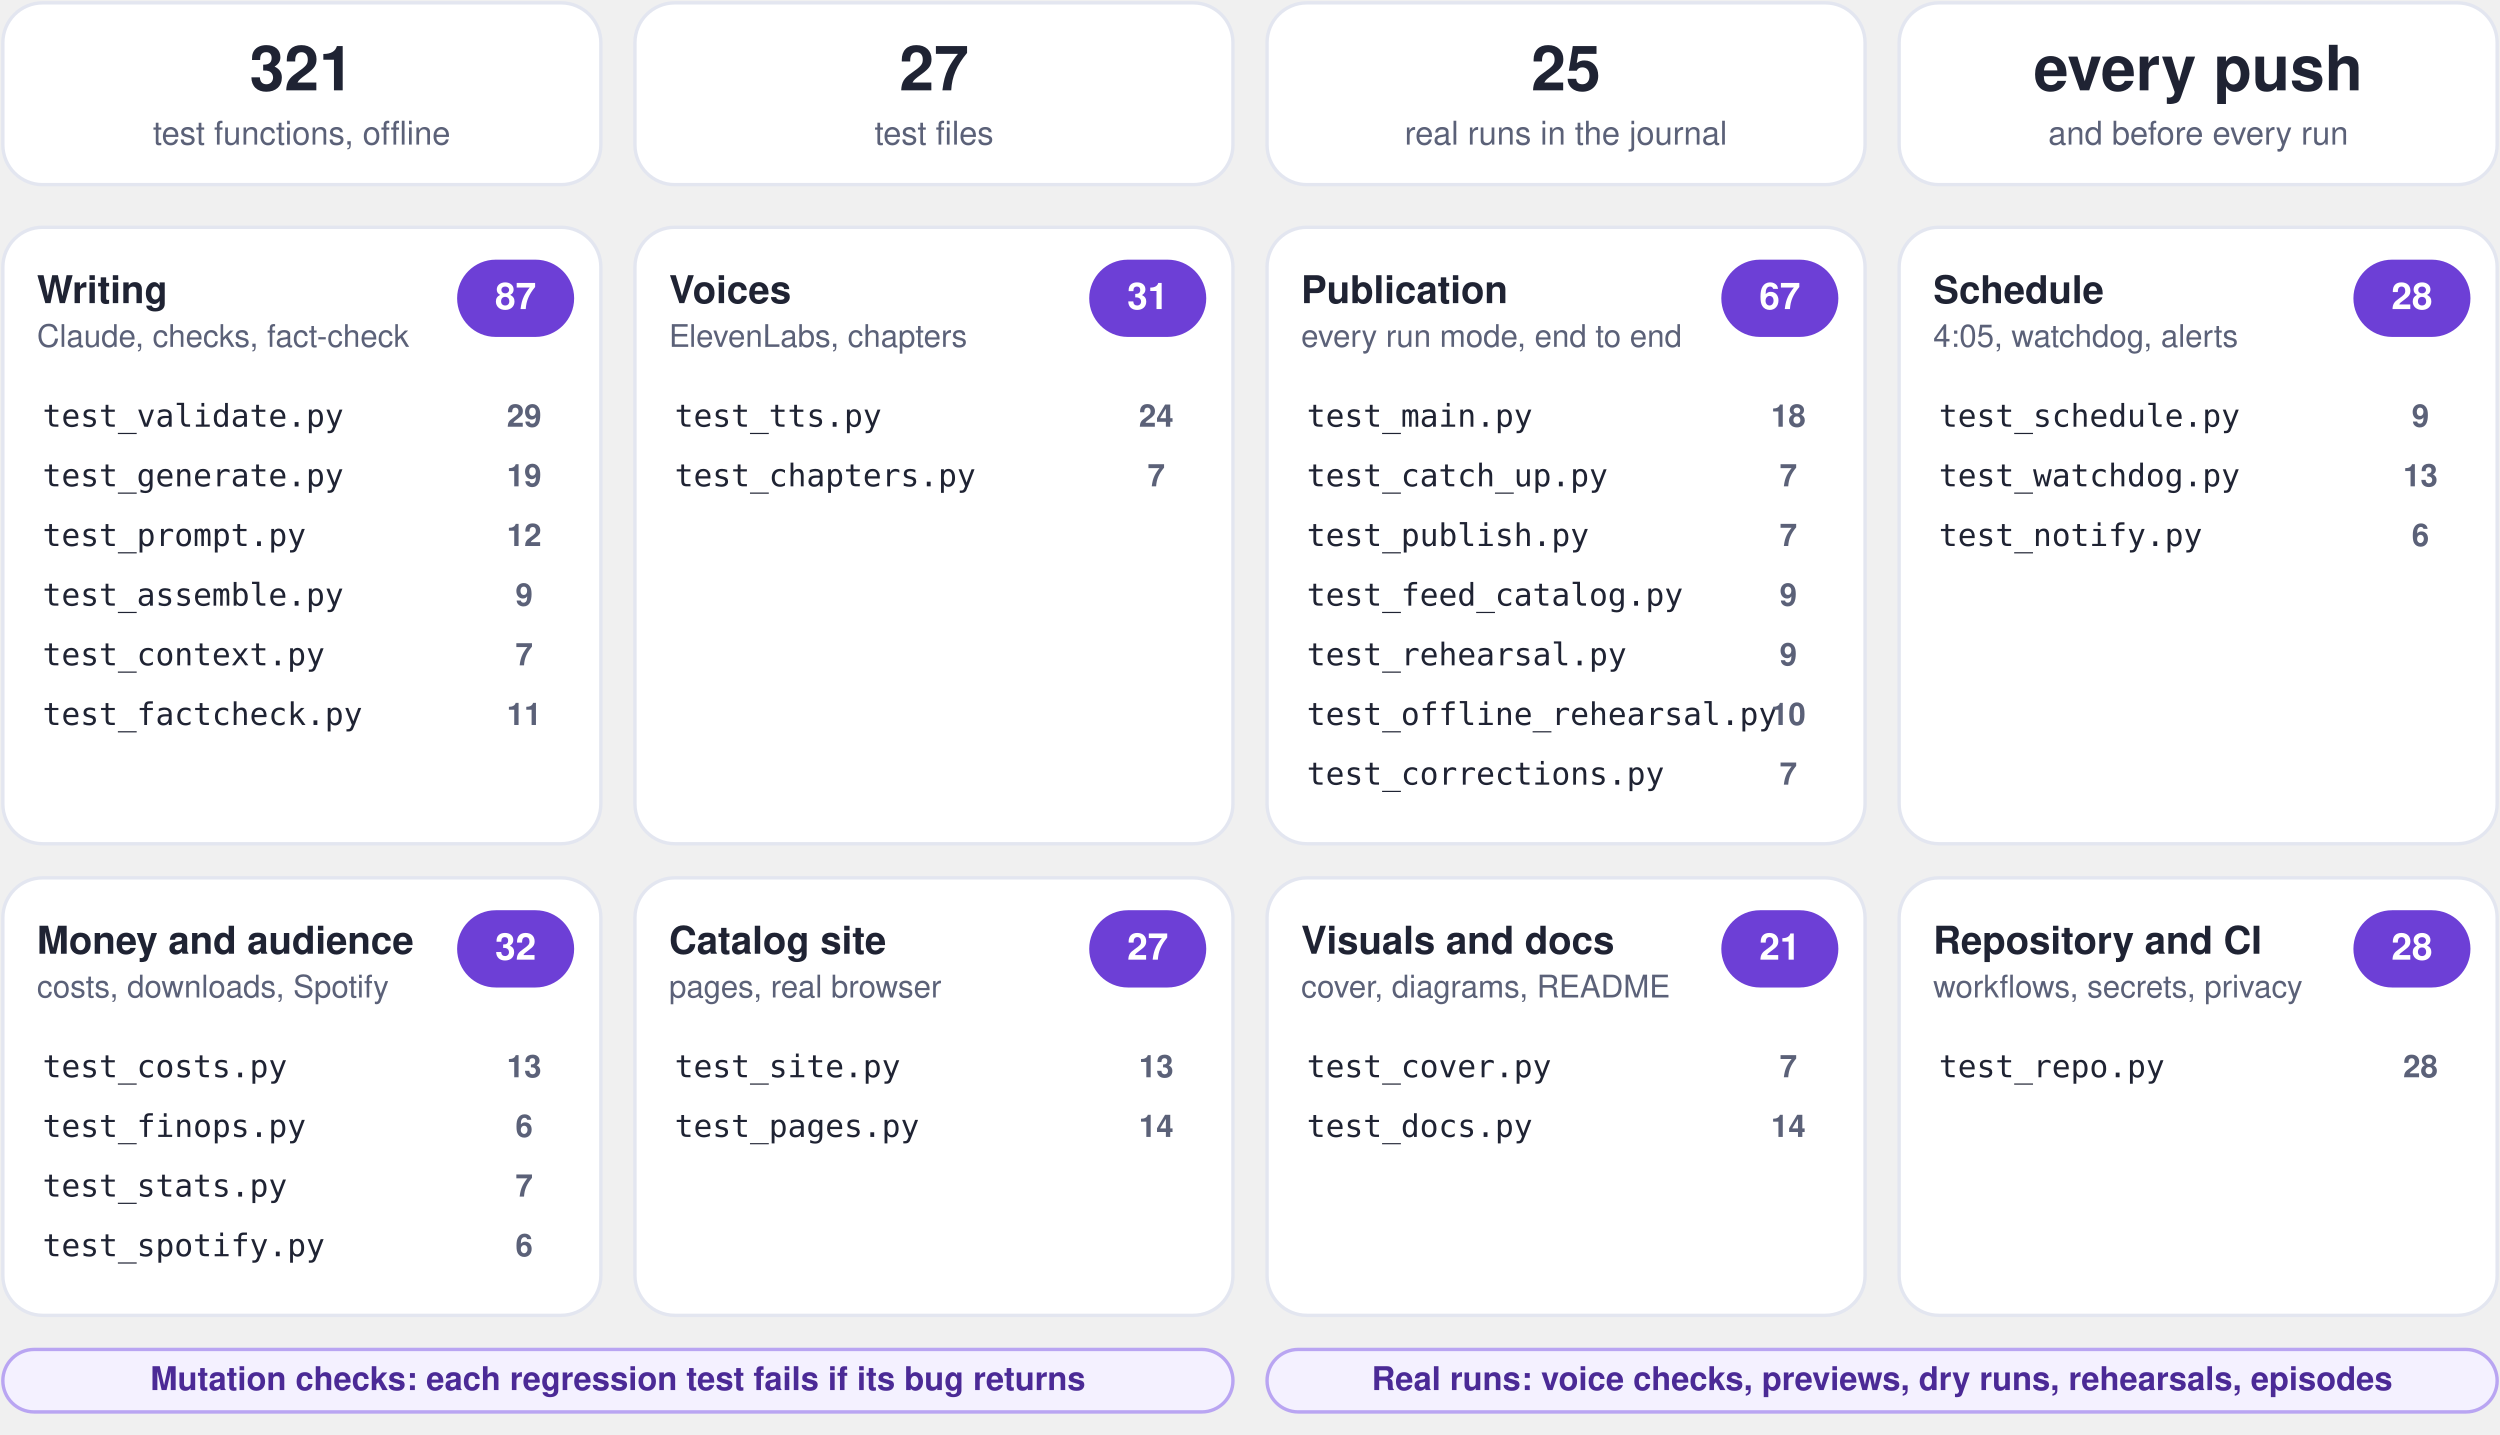
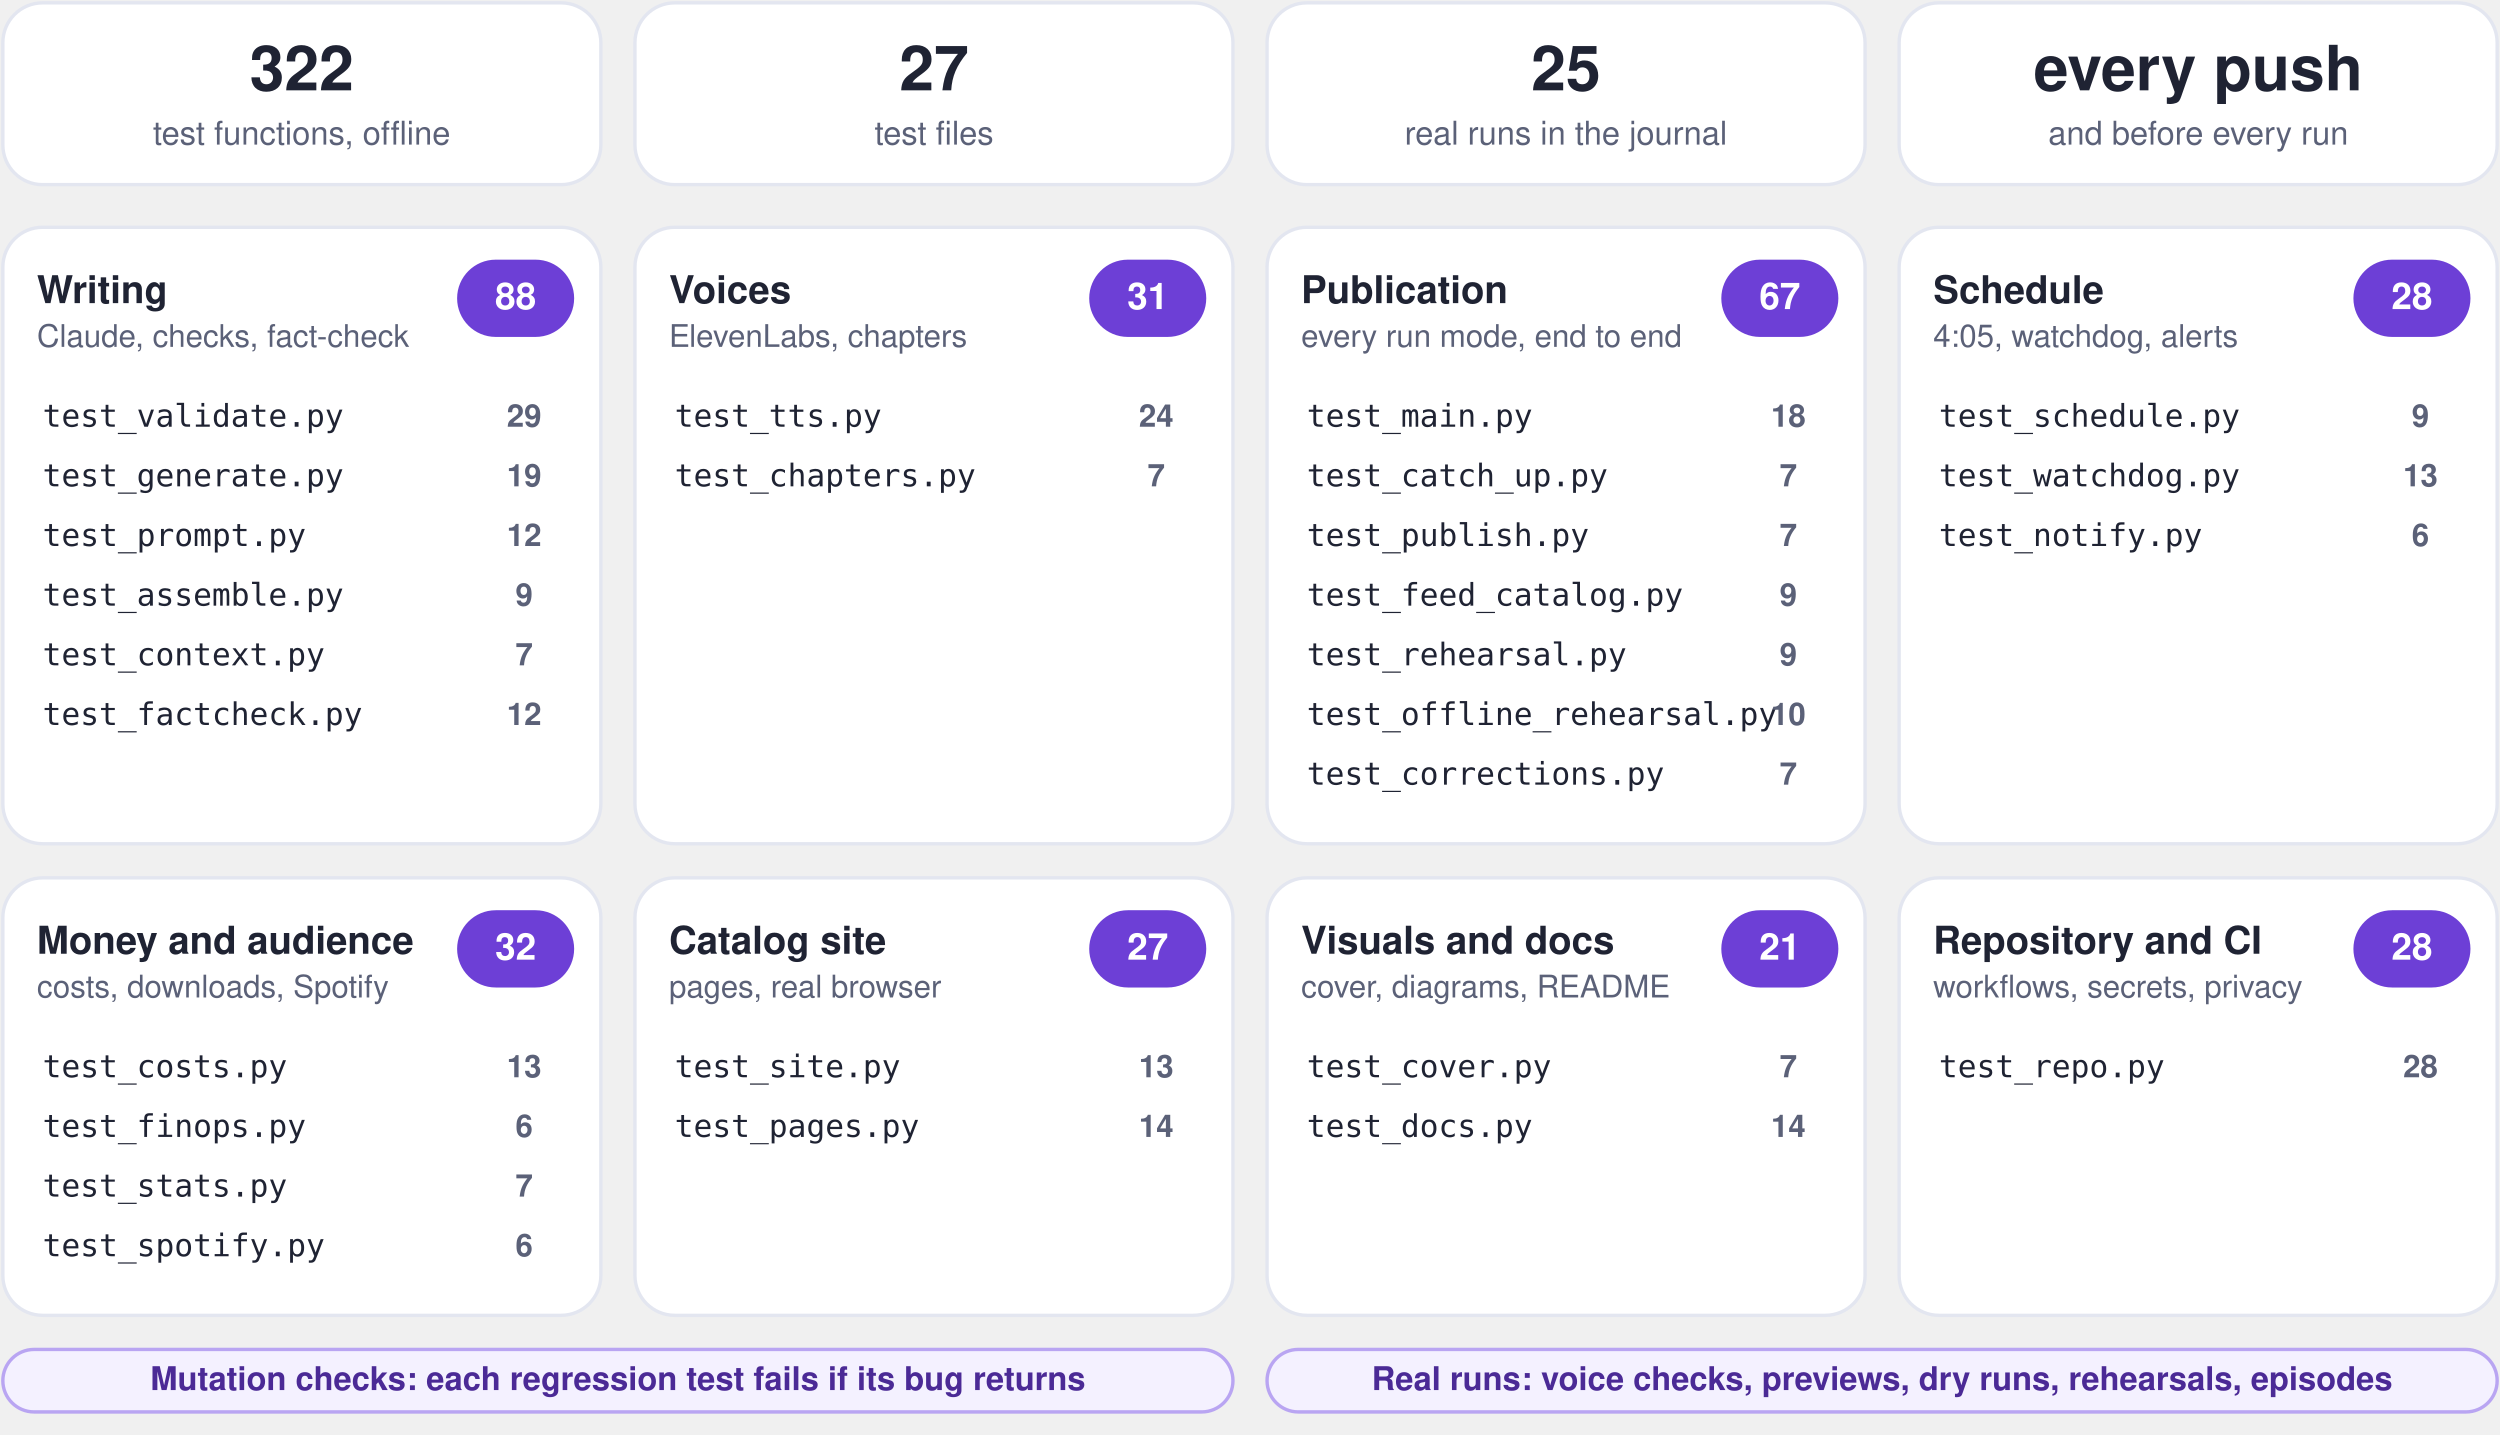
- <svg xmlns="http://www.w3.org/2000/svg" viewBox="0 0 880 505" width="880" height="505" role="img" aria-label="Test plan: 321 offline tests in 27 files">
+ <svg xmlns="http://www.w3.org/2000/svg" viewBox="0 0 880 505" width="880" height="505" role="img" aria-label="Test plan: 322 offline tests in 27 files">
  <g class="box">
    <rect x="1.0" y="1.0" width="210.5" height="64.0" rx="14" fill="#ffffff" stroke="#e3e6f0" stroke-width="1.2" class="frame" />
-     <text x="106.2" y="31.8" font-family="-apple-system, BlinkMacSystemFont, 'Segoe UI', Helvetica, Arial, sans-serif" font-size="22" font-weight="750" fill="#1f2333" text-anchor="middle">321</text>
+     <text x="106.2" y="31.8" font-family="-apple-system, BlinkMacSystemFont, 'Segoe UI', Helvetica, Arial, sans-serif" font-size="22" font-weight="750" fill="#1f2333" text-anchor="middle">322</text>
    <text x="106.2" y="50.9" font-family="-apple-system, BlinkMacSystemFont, 'Segoe UI', Helvetica, Arial, sans-serif" font-size="11.5" font-weight="500" fill="#5b6178" text-anchor="middle">test functions, offline</text>
  </g>
  <g class="box">
    <rect x="223.5" y="1.0" width="210.5" height="64.0" rx="14" fill="#ffffff" stroke="#e3e6f0" stroke-width="1.2" class="frame" />
    <text x="328.8" y="31.8" font-family="-apple-system, BlinkMacSystemFont, 'Segoe UI', Helvetica, Arial, sans-serif" font-size="22" font-weight="750" fill="#1f2333" text-anchor="middle">27</text>
    <text x="328.8" y="50.9" font-family="-apple-system, BlinkMacSystemFont, 'Segoe UI', Helvetica, Arial, sans-serif" font-size="11.5" font-weight="500" fill="#5b6178" text-anchor="middle">test files</text>
  </g>
  <g class="box">
    <rect x="446.0" y="1.0" width="210.5" height="64.0" rx="14" fill="#ffffff" stroke="#e3e6f0" stroke-width="1.2" class="frame" />
    <text x="551.2" y="31.8" font-family="-apple-system, BlinkMacSystemFont, 'Segoe UI', Helvetica, Arial, sans-serif" font-size="22" font-weight="750" fill="#1f2333" text-anchor="middle">25</text>
    <text x="551.2" y="50.9" font-family="-apple-system, BlinkMacSystemFont, 'Segoe UI', Helvetica, Arial, sans-serif" font-size="11.5" font-weight="500" fill="#5b6178" text-anchor="middle">real runs in the journal</text>
  </g>
  <g class="box">
    <rect x="668.5" y="1.0" width="210.5" height="64.0" rx="14" fill="#ffffff" stroke="#e3e6f0" stroke-width="1.2" class="frame" />
    <text x="773.8" y="31.8" font-family="-apple-system, BlinkMacSystemFont, 'Segoe UI', Helvetica, Arial, sans-serif" font-size="22" font-weight="750" fill="#1f2333" text-anchor="middle">every push</text>
    <text x="773.8" y="50.9" font-family="-apple-system, BlinkMacSystemFont, 'Segoe UI', Helvetica, Arial, sans-serif" font-size="11.5" font-weight="500" fill="#5b6178" text-anchor="middle">and before every run</text>
  </g>
  <rect x="1.0" y="80.0" width="210.5" height="217.0" rx="14" fill="#ffffff" stroke="#e3e6f0" stroke-width="1.2" />
  <g class="box">
    <rect x="9.0" y="90.0" width="152.5" height="40.0" rx="12" fill="none" stroke="none" stroke-width="1.2" class="frame" />
    <text x="13.0" y="106.7" font-family="-apple-system, BlinkMacSystemFont, 'Segoe UI', Helvetica, Arial, sans-serif" font-size="13.5" font-weight="700" fill="#1f2333" text-anchor="start">Writing</text>
    <text x="13.0" y="122.1" font-family="-apple-system, BlinkMacSystemFont, 'Segoe UI', Helvetica, Arial, sans-serif" font-size="11" font-weight="400" fill="#5b6178" text-anchor="start">Claude, checks, fact-check</text>
  </g>
  <g class="box">
    <rect x="161.5" y="92.0" width="40.0" height="26.0" rx="13" fill="#6d3fd6" stroke="#6d3fd6" stroke-width="1.2" class="frame" />
-     <text x="181.5" y="108.8" font-family="-apple-system, BlinkMacSystemFont, 'Segoe UI', Helvetica, Arial, sans-serif" font-size="13" font-weight="700" fill="#ffffff" text-anchor="middle">87</text>
+     <text x="181.5" y="108.8" font-family="-apple-system, BlinkMacSystemFont, 'Segoe UI', Helvetica, Arial, sans-serif" font-size="13" font-weight="700" fill="#ffffff" text-anchor="middle">88</text>
  </g>
  <g class="box">
    <rect x="11.0" y="138.0" width="190.5" height="18.0" rx="12" fill="none" stroke="none" stroke-width="1.2" class="frame" />
    <text x="15.0" y="150.2" font-family="ui-monospace, SFMono-Regular, Menlo, Consolas, monospace" font-size="11" font-weight="500" fill="#1f2333" text-anchor="start">test_validate.py</text>
  </g>
  <g class="box">
    <rect x="167.5" y="138.0" width="34.0" height="18.0" rx="12" fill="none" stroke="none" stroke-width="1.2" class="frame" />
    <text x="184.5" y="150.2" font-family="-apple-system, BlinkMacSystemFont, 'Segoe UI', Helvetica, Arial, sans-serif" font-size="11" font-weight="700" fill="#5b6178" text-anchor="middle">29</text>
  </g>
  <g class="box">
    <rect x="11.0" y="159.0" width="190.5" height="18.0" rx="12" fill="none" stroke="none" stroke-width="1.2" class="frame" />
    <text x="15.0" y="171.2" font-family="ui-monospace, SFMono-Regular, Menlo, Consolas, monospace" font-size="11" font-weight="500" fill="#1f2333" text-anchor="start">test_generate.py</text>
  </g>
  <g class="box">
    <rect x="167.5" y="159.0" width="34.0" height="18.0" rx="12" fill="none" stroke="none" stroke-width="1.2" class="frame" />
    <text x="184.5" y="171.2" font-family="-apple-system, BlinkMacSystemFont, 'Segoe UI', Helvetica, Arial, sans-serif" font-size="11" font-weight="700" fill="#5b6178" text-anchor="middle">19</text>
  </g>
  <g class="box">
    <rect x="11.0" y="180.0" width="190.5" height="18.0" rx="12" fill="none" stroke="none" stroke-width="1.2" class="frame" />
    <text x="15.0" y="192.2" font-family="ui-monospace, SFMono-Regular, Menlo, Consolas, monospace" font-size="11" font-weight="500" fill="#1f2333" text-anchor="start">test_prompt.py</text>
  </g>
  <g class="box">
    <rect x="167.5" y="180.0" width="34.0" height="18.0" rx="12" fill="none" stroke="none" stroke-width="1.2" class="frame" />
    <text x="184.5" y="192.2" font-family="-apple-system, BlinkMacSystemFont, 'Segoe UI', Helvetica, Arial, sans-serif" font-size="11" font-weight="700" fill="#5b6178" text-anchor="middle">12</text>
  </g>
  <g class="box">
    <rect x="11.0" y="201.0" width="190.5" height="18.0" rx="12" fill="none" stroke="none" stroke-width="1.2" class="frame" />
    <text x="15.0" y="213.2" font-family="ui-monospace, SFMono-Regular, Menlo, Consolas, monospace" font-size="11" font-weight="500" fill="#1f2333" text-anchor="start">test_assemble.py</text>
  </g>
  <g class="box">
    <rect x="167.5" y="201.0" width="34.0" height="18.0" rx="12" fill="none" stroke="none" stroke-width="1.2" class="frame" />
    <text x="184.5" y="213.2" font-family="-apple-system, BlinkMacSystemFont, 'Segoe UI', Helvetica, Arial, sans-serif" font-size="11" font-weight="700" fill="#5b6178" text-anchor="middle">9</text>
  </g>
  <g class="box">
    <rect x="11.0" y="222.0" width="190.5" height="18.0" rx="12" fill="none" stroke="none" stroke-width="1.2" class="frame" />
    <text x="15.0" y="234.2" font-family="ui-monospace, SFMono-Regular, Menlo, Consolas, monospace" font-size="11" font-weight="500" fill="#1f2333" text-anchor="start">test_context.py</text>
  </g>
  <g class="box">
    <rect x="167.5" y="222.0" width="34.0" height="18.0" rx="12" fill="none" stroke="none" stroke-width="1.2" class="frame" />
    <text x="184.5" y="234.2" font-family="-apple-system, BlinkMacSystemFont, 'Segoe UI', Helvetica, Arial, sans-serif" font-size="11" font-weight="700" fill="#5b6178" text-anchor="middle">7</text>
  </g>
  <g class="box">
    <rect x="11.0" y="243.0" width="190.5" height="18.0" rx="12" fill="none" stroke="none" stroke-width="1.2" class="frame" />
    <text x="15.0" y="255.2" font-family="ui-monospace, SFMono-Regular, Menlo, Consolas, monospace" font-size="11" font-weight="500" fill="#1f2333" text-anchor="start">test_factcheck.py</text>
  </g>
  <g class="box">
    <rect x="167.5" y="243.0" width="34.0" height="18.0" rx="12" fill="none" stroke="none" stroke-width="1.2" class="frame" />
-     <text x="184.5" y="255.2" font-family="-apple-system, BlinkMacSystemFont, 'Segoe UI', Helvetica, Arial, sans-serif" font-size="11" font-weight="700" fill="#5b6178" text-anchor="middle">11</text>
+     <text x="184.5" y="255.2" font-family="-apple-system, BlinkMacSystemFont, 'Segoe UI', Helvetica, Arial, sans-serif" font-size="11" font-weight="700" fill="#5b6178" text-anchor="middle">12</text>
  </g>
  <rect x="223.5" y="80.0" width="210.5" height="217.0" rx="14" fill="#ffffff" stroke="#e3e6f0" stroke-width="1.2" />
  <g class="box">
    <rect x="231.5" y="90.0" width="152.5" height="40.0" rx="12" fill="none" stroke="none" stroke-width="1.2" class="frame" />
    <text x="235.5" y="106.7" font-family="-apple-system, BlinkMacSystemFont, 'Segoe UI', Helvetica, Arial, sans-serif" font-size="13.5" font-weight="700" fill="#1f2333" text-anchor="start">Voices</text>
    <text x="235.5" y="122.1" font-family="-apple-system, BlinkMacSystemFont, 'Segoe UI', Helvetica, Arial, sans-serif" font-size="11" font-weight="400" fill="#5b6178" text-anchor="start">ElevenLabs, chapters</text>
  </g>
  <g class="box">
    <rect x="384.0" y="92.0" width="40.0" height="26.0" rx="13" fill="#6d3fd6" stroke="#6d3fd6" stroke-width="1.2" class="frame" />
    <text x="404.0" y="108.8" font-family="-apple-system, BlinkMacSystemFont, 'Segoe UI', Helvetica, Arial, sans-serif" font-size="13" font-weight="700" fill="#ffffff" text-anchor="middle">31</text>
  </g>
  <g class="box">
    <rect x="233.5" y="138.0" width="190.5" height="18.0" rx="12" fill="none" stroke="none" stroke-width="1.2" class="frame" />
    <text x="237.5" y="150.2" font-family="ui-monospace, SFMono-Regular, Menlo, Consolas, monospace" font-size="11" font-weight="500" fill="#1f2333" text-anchor="start">test_tts.py</text>
  </g>
  <g class="box">
    <rect x="390.0" y="138.0" width="34.0" height="18.0" rx="12" fill="none" stroke="none" stroke-width="1.2" class="frame" />
    <text x="407.0" y="150.2" font-family="-apple-system, BlinkMacSystemFont, 'Segoe UI', Helvetica, Arial, sans-serif" font-size="11" font-weight="700" fill="#5b6178" text-anchor="middle">24</text>
  </g>
  <g class="box">
    <rect x="233.5" y="159.0" width="190.5" height="18.0" rx="12" fill="none" stroke="none" stroke-width="1.2" class="frame" />
    <text x="237.5" y="171.2" font-family="ui-monospace, SFMono-Regular, Menlo, Consolas, monospace" font-size="11" font-weight="500" fill="#1f2333" text-anchor="start">test_chapters.py</text>
  </g>
  <g class="box">
    <rect x="390.0" y="159.0" width="34.0" height="18.0" rx="12" fill="none" stroke="none" stroke-width="1.2" class="frame" />
    <text x="407.0" y="171.2" font-family="-apple-system, BlinkMacSystemFont, 'Segoe UI', Helvetica, Arial, sans-serif" font-size="11" font-weight="700" fill="#5b6178" text-anchor="middle">7</text>
  </g>
  <rect x="446.0" y="80.0" width="210.5" height="217.0" rx="14" fill="#ffffff" stroke="#e3e6f0" stroke-width="1.2" />
  <g class="box">
    <rect x="454.0" y="90.0" width="152.5" height="40.0" rx="12" fill="none" stroke="none" stroke-width="1.2" class="frame" />
    <text x="458.0" y="106.7" font-family="-apple-system, BlinkMacSystemFont, 'Segoe UI', Helvetica, Arial, sans-serif" font-size="13.5" font-weight="700" fill="#1f2333" text-anchor="start">Publication</text>
    <text x="458.0" y="122.1" font-family="-apple-system, BlinkMacSystemFont, 'Segoe UI', Helvetica, Arial, sans-serif" font-size="11" font-weight="400" fill="#5b6178" text-anchor="start">every run mode, end to end</text>
  </g>
  <g class="box">
    <rect x="606.5" y="92.0" width="40.0" height="26.0" rx="13" fill="#6d3fd6" stroke="#6d3fd6" stroke-width="1.2" class="frame" />
    <text x="626.5" y="108.8" font-family="-apple-system, BlinkMacSystemFont, 'Segoe UI', Helvetica, Arial, sans-serif" font-size="13" font-weight="700" fill="#ffffff" text-anchor="middle">67</text>
  </g>
  <g class="box">
    <rect x="456.0" y="138.0" width="190.5" height="18.0" rx="12" fill="none" stroke="none" stroke-width="1.2" class="frame" />
    <text x="460.0" y="150.2" font-family="ui-monospace, SFMono-Regular, Menlo, Consolas, monospace" font-size="11" font-weight="500" fill="#1f2333" text-anchor="start">test_main.py</text>
  </g>
  <g class="box">
    <rect x="612.5" y="138.0" width="34.0" height="18.0" rx="12" fill="none" stroke="none" stroke-width="1.2" class="frame" />
    <text x="629.5" y="150.2" font-family="-apple-system, BlinkMacSystemFont, 'Segoe UI', Helvetica, Arial, sans-serif" font-size="11" font-weight="700" fill="#5b6178" text-anchor="middle">18</text>
  </g>
  <g class="box">
    <rect x="456.0" y="159.0" width="190.5" height="18.0" rx="12" fill="none" stroke="none" stroke-width="1.2" class="frame" />
    <text x="460.0" y="171.2" font-family="ui-monospace, SFMono-Regular, Menlo, Consolas, monospace" font-size="11" font-weight="500" fill="#1f2333" text-anchor="start">test_catch_up.py</text>
  </g>
  <g class="box">
    <rect x="612.5" y="159.0" width="34.0" height="18.0" rx="12" fill="none" stroke="none" stroke-width="1.2" class="frame" />
    <text x="629.5" y="171.2" font-family="-apple-system, BlinkMacSystemFont, 'Segoe UI', Helvetica, Arial, sans-serif" font-size="11" font-weight="700" fill="#5b6178" text-anchor="middle">7</text>
  </g>
  <g class="box">
    <rect x="456.0" y="180.0" width="190.5" height="18.0" rx="12" fill="none" stroke="none" stroke-width="1.2" class="frame" />
    <text x="460.0" y="192.2" font-family="ui-monospace, SFMono-Regular, Menlo, Consolas, monospace" font-size="11" font-weight="500" fill="#1f2333" text-anchor="start">test_publish.py</text>
  </g>
  <g class="box">
    <rect x="612.5" y="180.0" width="34.0" height="18.0" rx="12" fill="none" stroke="none" stroke-width="1.2" class="frame" />
    <text x="629.5" y="192.2" font-family="-apple-system, BlinkMacSystemFont, 'Segoe UI', Helvetica, Arial, sans-serif" font-size="11" font-weight="700" fill="#5b6178" text-anchor="middle">7</text>
  </g>
  <g class="box">
    <rect x="456.0" y="201.0" width="190.5" height="18.0" rx="12" fill="none" stroke="none" stroke-width="1.2" class="frame" />
    <text x="460.0" y="213.2" font-family="ui-monospace, SFMono-Regular, Menlo, Consolas, monospace" font-size="11" font-weight="500" fill="#1f2333" text-anchor="start">test_feed_catalog.py</text>
  </g>
  <g class="box">
    <rect x="612.5" y="201.0" width="34.0" height="18.0" rx="12" fill="none" stroke="none" stroke-width="1.2" class="frame" />
    <text x="629.5" y="213.2" font-family="-apple-system, BlinkMacSystemFont, 'Segoe UI', Helvetica, Arial, sans-serif" font-size="11" font-weight="700" fill="#5b6178" text-anchor="middle">9</text>
  </g>
  <g class="box">
    <rect x="456.0" y="222.0" width="190.5" height="18.0" rx="12" fill="none" stroke="none" stroke-width="1.2" class="frame" />
    <text x="460.0" y="234.2" font-family="ui-monospace, SFMono-Regular, Menlo, Consolas, monospace" font-size="11" font-weight="500" fill="#1f2333" text-anchor="start">test_rehearsal.py</text>
  </g>
  <g class="box">
    <rect x="612.5" y="222.0" width="34.0" height="18.0" rx="12" fill="none" stroke="none" stroke-width="1.2" class="frame" />
    <text x="629.5" y="234.2" font-family="-apple-system, BlinkMacSystemFont, 'Segoe UI', Helvetica, Arial, sans-serif" font-size="11" font-weight="700" fill="#5b6178" text-anchor="middle">9</text>
  </g>
  <g class="box">
    <rect x="456.0" y="243.0" width="190.5" height="18.0" rx="12" fill="none" stroke="none" stroke-width="1.2" class="frame" />
    <text x="460.0" y="255.2" font-family="ui-monospace, SFMono-Regular, Menlo, Consolas, monospace" font-size="11" font-weight="500" fill="#1f2333" text-anchor="start">test_offline_rehearsal.py</text>
  </g>
  <g class="box">
    <rect x="612.5" y="243.0" width="34.0" height="18.0" rx="12" fill="none" stroke="none" stroke-width="1.2" class="frame" />
    <text x="629.5" y="255.2" font-family="-apple-system, BlinkMacSystemFont, 'Segoe UI', Helvetica, Arial, sans-serif" font-size="11" font-weight="700" fill="#5b6178" text-anchor="middle">10</text>
  </g>
  <g class="box">
    <rect x="456.0" y="264.0" width="190.5" height="18.0" rx="12" fill="none" stroke="none" stroke-width="1.2" class="frame" />
    <text x="460.0" y="276.2" font-family="ui-monospace, SFMono-Regular, Menlo, Consolas, monospace" font-size="11" font-weight="500" fill="#1f2333" text-anchor="start">test_corrections.py</text>
  </g>
  <g class="box">
    <rect x="612.5" y="264.0" width="34.0" height="18.0" rx="12" fill="none" stroke="none" stroke-width="1.2" class="frame" />
    <text x="629.5" y="276.2" font-family="-apple-system, BlinkMacSystemFont, 'Segoe UI', Helvetica, Arial, sans-serif" font-size="11" font-weight="700" fill="#5b6178" text-anchor="middle">7</text>
  </g>
  <rect x="668.5" y="80.0" width="210.5" height="217.0" rx="14" fill="#ffffff" stroke="#e3e6f0" stroke-width="1.2" />
  <g class="box">
    <rect x="676.5" y="90.0" width="152.5" height="40.0" rx="12" fill="none" stroke="none" stroke-width="1.2" class="frame" />
    <text x="680.5" y="106.7" font-family="-apple-system, BlinkMacSystemFont, 'Segoe UI', Helvetica, Arial, sans-serif" font-size="13.5" font-weight="700" fill="#1f2333" text-anchor="start">Schedule</text>
    <text x="680.5" y="122.1" font-family="-apple-system, BlinkMacSystemFont, 'Segoe UI', Helvetica, Arial, sans-serif" font-size="11" font-weight="400" fill="#5b6178" text-anchor="start">4:05, watchdog, alerts</text>
  </g>
  <g class="box">
    <rect x="829.0" y="92.0" width="40.0" height="26.0" rx="13" fill="#6d3fd6" stroke="#6d3fd6" stroke-width="1.2" class="frame" />
    <text x="849.0" y="108.8" font-family="-apple-system, BlinkMacSystemFont, 'Segoe UI', Helvetica, Arial, sans-serif" font-size="13" font-weight="700" fill="#ffffff" text-anchor="middle">28</text>
  </g>
  <g class="box">
    <rect x="678.5" y="138.0" width="190.5" height="18.0" rx="12" fill="none" stroke="none" stroke-width="1.2" class="frame" />
    <text x="682.5" y="150.2" font-family="ui-monospace, SFMono-Regular, Menlo, Consolas, monospace" font-size="11" font-weight="500" fill="#1f2333" text-anchor="start">test_schedule.py</text>
  </g>
  <g class="box">
    <rect x="835.0" y="138.0" width="34.0" height="18.0" rx="12" fill="none" stroke="none" stroke-width="1.2" class="frame" />
    <text x="852.0" y="150.2" font-family="-apple-system, BlinkMacSystemFont, 'Segoe UI', Helvetica, Arial, sans-serif" font-size="11" font-weight="700" fill="#5b6178" text-anchor="middle">9</text>
  </g>
  <g class="box">
    <rect x="678.5" y="159.0" width="190.5" height="18.0" rx="12" fill="none" stroke="none" stroke-width="1.2" class="frame" />
    <text x="682.5" y="171.2" font-family="ui-monospace, SFMono-Regular, Menlo, Consolas, monospace" font-size="11" font-weight="500" fill="#1f2333" text-anchor="start">test_watchdog.py</text>
  </g>
  <g class="box">
    <rect x="835.0" y="159.0" width="34.0" height="18.0" rx="12" fill="none" stroke="none" stroke-width="1.2" class="frame" />
    <text x="852.0" y="171.2" font-family="-apple-system, BlinkMacSystemFont, 'Segoe UI', Helvetica, Arial, sans-serif" font-size="11" font-weight="700" fill="#5b6178" text-anchor="middle">13</text>
  </g>
  <g class="box">
    <rect x="678.5" y="180.0" width="190.5" height="18.0" rx="12" fill="none" stroke="none" stroke-width="1.2" class="frame" />
    <text x="682.5" y="192.2" font-family="ui-monospace, SFMono-Regular, Menlo, Consolas, monospace" font-size="11" font-weight="500" fill="#1f2333" text-anchor="start">test_notify.py</text>
  </g>
  <g class="box">
    <rect x="835.0" y="180.0" width="34.0" height="18.0" rx="12" fill="none" stroke="none" stroke-width="1.2" class="frame" />
    <text x="852.0" y="192.2" font-family="-apple-system, BlinkMacSystemFont, 'Segoe UI', Helvetica, Arial, sans-serif" font-size="11" font-weight="700" fill="#5b6178" text-anchor="middle">6</text>
  </g>
  <rect x="1.0" y="309.0" width="210.5" height="154.0" rx="14" fill="#ffffff" stroke="#e3e6f0" stroke-width="1.2" />
  <g class="box">
    <rect x="9.0" y="319.0" width="152.5" height="40.0" rx="12" fill="none" stroke="none" stroke-width="1.2" class="frame" />
    <text x="13.0" y="335.7" font-family="-apple-system, BlinkMacSystemFont, 'Segoe UI', Helvetica, Arial, sans-serif" font-size="13.5" font-weight="700" fill="#1f2333" text-anchor="start">Money and audience</text>
    <text x="13.0" y="351.1" font-family="-apple-system, BlinkMacSystemFont, 'Segoe UI', Helvetica, Arial, sans-serif" font-size="11" font-weight="400" fill="#5b6178" text-anchor="start">costs, downloads, Spotify</text>
  </g>
  <g class="box">
    <rect x="161.5" y="321.0" width="40.0" height="26.0" rx="13" fill="#6d3fd6" stroke="#6d3fd6" stroke-width="1.2" class="frame" />
    <text x="181.5" y="337.8" font-family="-apple-system, BlinkMacSystemFont, 'Segoe UI', Helvetica, Arial, sans-serif" font-size="13" font-weight="700" fill="#ffffff" text-anchor="middle">32</text>
  </g>
  <g class="box">
    <rect x="11.0" y="367.0" width="190.5" height="18.0" rx="12" fill="none" stroke="none" stroke-width="1.2" class="frame" />
    <text x="15.0" y="379.2" font-family="ui-monospace, SFMono-Regular, Menlo, Consolas, monospace" font-size="11" font-weight="500" fill="#1f2333" text-anchor="start">test_costs.py</text>
  </g>
  <g class="box">
    <rect x="167.5" y="367.0" width="34.0" height="18.0" rx="12" fill="none" stroke="none" stroke-width="1.2" class="frame" />
    <text x="184.5" y="379.2" font-family="-apple-system, BlinkMacSystemFont, 'Segoe UI', Helvetica, Arial, sans-serif" font-size="11" font-weight="700" fill="#5b6178" text-anchor="middle">13</text>
  </g>
  <g class="box">
    <rect x="11.0" y="388.0" width="190.5" height="18.0" rx="12" fill="none" stroke="none" stroke-width="1.2" class="frame" />
    <text x="15.0" y="400.2" font-family="ui-monospace, SFMono-Regular, Menlo, Consolas, monospace" font-size="11" font-weight="500" fill="#1f2333" text-anchor="start">test_finops.py</text>
  </g>
  <g class="box">
    <rect x="167.5" y="388.0" width="34.0" height="18.0" rx="12" fill="none" stroke="none" stroke-width="1.2" class="frame" />
    <text x="184.5" y="400.2" font-family="-apple-system, BlinkMacSystemFont, 'Segoe UI', Helvetica, Arial, sans-serif" font-size="11" font-weight="700" fill="#5b6178" text-anchor="middle">6</text>
  </g>
  <g class="box">
    <rect x="11.0" y="409.0" width="190.5" height="18.0" rx="12" fill="none" stroke="none" stroke-width="1.2" class="frame" />
    <text x="15.0" y="421.2" font-family="ui-monospace, SFMono-Regular, Menlo, Consolas, monospace" font-size="11" font-weight="500" fill="#1f2333" text-anchor="start">test_stats.py</text>
  </g>
  <g class="box">
    <rect x="167.5" y="409.0" width="34.0" height="18.0" rx="12" fill="none" stroke="none" stroke-width="1.2" class="frame" />
    <text x="184.5" y="421.2" font-family="-apple-system, BlinkMacSystemFont, 'Segoe UI', Helvetica, Arial, sans-serif" font-size="11" font-weight="700" fill="#5b6178" text-anchor="middle">7</text>
  </g>
  <g class="box">
    <rect x="11.0" y="430.0" width="190.5" height="18.0" rx="12" fill="none" stroke="none" stroke-width="1.2" class="frame" />
    <text x="15.0" y="442.2" font-family="ui-monospace, SFMono-Regular, Menlo, Consolas, monospace" font-size="11" font-weight="500" fill="#1f2333" text-anchor="start">test_spotify.py</text>
  </g>
  <g class="box">
    <rect x="167.5" y="430.0" width="34.0" height="18.0" rx="12" fill="none" stroke="none" stroke-width="1.2" class="frame" />
    <text x="184.5" y="442.2" font-family="-apple-system, BlinkMacSystemFont, 'Segoe UI', Helvetica, Arial, sans-serif" font-size="11" font-weight="700" fill="#5b6178" text-anchor="middle">6</text>
  </g>
  <rect x="223.5" y="309.0" width="210.5" height="154.0" rx="14" fill="#ffffff" stroke="#e3e6f0" stroke-width="1.2" />
  <g class="box">
    <rect x="231.5" y="319.0" width="152.5" height="40.0" rx="12" fill="none" stroke="none" stroke-width="1.2" class="frame" />
    <text x="235.5" y="335.7" font-family="-apple-system, BlinkMacSystemFont, 'Segoe UI', Helvetica, Arial, sans-serif" font-size="13.5" font-weight="700" fill="#1f2333" text-anchor="start">Catalog site</text>
    <text x="235.5" y="351.1" font-family="-apple-system, BlinkMacSystemFont, 'Segoe UI', Helvetica, Arial, sans-serif" font-size="11" font-weight="400" fill="#5b6178" text-anchor="start">pages, real browser</text>
  </g>
  <g class="box">
    <rect x="384.0" y="321.0" width="40.0" height="26.0" rx="13" fill="#6d3fd6" stroke="#6d3fd6" stroke-width="1.2" class="frame" />
    <text x="404.0" y="337.8" font-family="-apple-system, BlinkMacSystemFont, 'Segoe UI', Helvetica, Arial, sans-serif" font-size="13" font-weight="700" fill="#ffffff" text-anchor="middle">27</text>
  </g>
  <g class="box">
    <rect x="233.5" y="367.0" width="190.5" height="18.0" rx="12" fill="none" stroke="none" stroke-width="1.2" class="frame" />
    <text x="237.5" y="379.2" font-family="ui-monospace, SFMono-Regular, Menlo, Consolas, monospace" font-size="11" font-weight="500" fill="#1f2333" text-anchor="start">test_site.py</text>
  </g>
  <g class="box">
    <rect x="390.0" y="367.0" width="34.0" height="18.0" rx="12" fill="none" stroke="none" stroke-width="1.2" class="frame" />
    <text x="407.0" y="379.2" font-family="-apple-system, BlinkMacSystemFont, 'Segoe UI', Helvetica, Arial, sans-serif" font-size="11" font-weight="700" fill="#5b6178" text-anchor="middle">13</text>
  </g>
  <g class="box">
    <rect x="233.5" y="388.0" width="190.5" height="18.0" rx="12" fill="none" stroke="none" stroke-width="1.2" class="frame" />
    <text x="237.5" y="400.2" font-family="ui-monospace, SFMono-Regular, Menlo, Consolas, monospace" font-size="11" font-weight="500" fill="#1f2333" text-anchor="start">test_pages.py</text>
  </g>
  <g class="box">
    <rect x="390.0" y="388.0" width="34.0" height="18.0" rx="12" fill="none" stroke="none" stroke-width="1.2" class="frame" />
    <text x="407.0" y="400.2" font-family="-apple-system, BlinkMacSystemFont, 'Segoe UI', Helvetica, Arial, sans-serif" font-size="11" font-weight="700" fill="#5b6178" text-anchor="middle">14</text>
  </g>
  <rect x="446.0" y="309.0" width="210.5" height="154.0" rx="14" fill="#ffffff" stroke="#e3e6f0" stroke-width="1.2" />
  <g class="box">
    <rect x="454.0" y="319.0" width="152.5" height="40.0" rx="12" fill="none" stroke="none" stroke-width="1.2" class="frame" />
    <text x="458.0" y="335.7" font-family="-apple-system, BlinkMacSystemFont, 'Segoe UI', Helvetica, Arial, sans-serif" font-size="13.5" font-weight="700" fill="#1f2333" text-anchor="start">Visuals and docs</text>
    <text x="458.0" y="351.1" font-family="-apple-system, BlinkMacSystemFont, 'Segoe UI', Helvetica, Arial, sans-serif" font-size="11" font-weight="400" fill="#5b6178" text-anchor="start">cover, diagrams, README</text>
  </g>
  <g class="box">
    <rect x="606.5" y="321.0" width="40.0" height="26.0" rx="13" fill="#6d3fd6" stroke="#6d3fd6" stroke-width="1.2" class="frame" />
    <text x="626.5" y="337.8" font-family="-apple-system, BlinkMacSystemFont, 'Segoe UI', Helvetica, Arial, sans-serif" font-size="13" font-weight="700" fill="#ffffff" text-anchor="middle">21</text>
  </g>
  <g class="box">
    <rect x="456.0" y="367.0" width="190.5" height="18.0" rx="12" fill="none" stroke="none" stroke-width="1.2" class="frame" />
    <text x="460.0" y="379.2" font-family="ui-monospace, SFMono-Regular, Menlo, Consolas, monospace" font-size="11" font-weight="500" fill="#1f2333" text-anchor="start">test_cover.py</text>
  </g>
  <g class="box">
    <rect x="612.5" y="367.0" width="34.0" height="18.0" rx="12" fill="none" stroke="none" stroke-width="1.2" class="frame" />
    <text x="629.5" y="379.2" font-family="-apple-system, BlinkMacSystemFont, 'Segoe UI', Helvetica, Arial, sans-serif" font-size="11" font-weight="700" fill="#5b6178" text-anchor="middle">7</text>
  </g>
  <g class="box">
    <rect x="456.0" y="388.0" width="190.5" height="18.0" rx="12" fill="none" stroke="none" stroke-width="1.2" class="frame" />
    <text x="460.0" y="400.2" font-family="ui-monospace, SFMono-Regular, Menlo, Consolas, monospace" font-size="11" font-weight="500" fill="#1f2333" text-anchor="start">test_docs.py</text>
  </g>
  <g class="box">
    <rect x="612.5" y="388.0" width="34.0" height="18.0" rx="12" fill="none" stroke="none" stroke-width="1.2" class="frame" />
    <text x="629.5" y="400.2" font-family="-apple-system, BlinkMacSystemFont, 'Segoe UI', Helvetica, Arial, sans-serif" font-size="11" font-weight="700" fill="#5b6178" text-anchor="middle">14</text>
  </g>
  <rect x="668.5" y="309.0" width="210.5" height="154.0" rx="14" fill="#ffffff" stroke="#e3e6f0" stroke-width="1.2" />
  <g class="box">
    <rect x="676.5" y="319.0" width="152.5" height="40.0" rx="12" fill="none" stroke="none" stroke-width="1.2" class="frame" />
    <text x="680.5" y="335.7" font-family="-apple-system, BlinkMacSystemFont, 'Segoe UI', Helvetica, Arial, sans-serif" font-size="13.5" font-weight="700" fill="#1f2333" text-anchor="start">Repository and CI</text>
    <text x="680.5" y="351.1" font-family="-apple-system, BlinkMacSystemFont, 'Segoe UI', Helvetica, Arial, sans-serif" font-size="11" font-weight="400" fill="#5b6178" text-anchor="start">workflows, secrets, privacy</text>
  </g>
  <g class="box">
    <rect x="829.0" y="321.0" width="40.0" height="26.0" rx="13" fill="#6d3fd6" stroke="#6d3fd6" stroke-width="1.2" class="frame" />
    <text x="849.0" y="337.8" font-family="-apple-system, BlinkMacSystemFont, 'Segoe UI', Helvetica, Arial, sans-serif" font-size="13" font-weight="700" fill="#ffffff" text-anchor="middle">28</text>
  </g>
  <g class="box">
    <rect x="678.5" y="367.0" width="190.5" height="18.0" rx="12" fill="none" stroke="none" stroke-width="1.2" class="frame" />
    <text x="682.5" y="379.2" font-family="ui-monospace, SFMono-Regular, Menlo, Consolas, monospace" font-size="11" font-weight="500" fill="#1f2333" text-anchor="start">test_repo.py</text>
  </g>
  <g class="box">
    <rect x="835.0" y="367.0" width="34.0" height="18.0" rx="12" fill="none" stroke="none" stroke-width="1.2" class="frame" />
    <text x="852.0" y="379.2" font-family="-apple-system, BlinkMacSystemFont, 'Segoe UI', Helvetica, Arial, sans-serif" font-size="11" font-weight="700" fill="#5b6178" text-anchor="middle">28</text>
  </g>
  <g class="box">
    <rect x="1.0" y="475.0" width="433.0" height="22.0" rx="11" fill="#f4f1ff" stroke="#b9a5f2" stroke-width="1.2" class="frame" />
    <text x="217.5" y="489.3" font-family="-apple-system, BlinkMacSystemFont, 'Segoe UI', Helvetica, Arial, sans-serif" font-size="11.5" font-weight="600" fill="#4b2a96" text-anchor="middle">Mutation checks: each regression test fails if its bug returns</text>
  </g>
  <g class="box">
    <rect x="446.0" y="475.0" width="433.0" height="22.0" rx="11" fill="#f4f1ff" stroke="#b9a5f2" stroke-width="1.2" class="frame" />
    <text x="662.5" y="489.3" font-family="-apple-system, BlinkMacSystemFont, 'Segoe UI', Helvetica, Arial, sans-serif" font-size="11.5" font-weight="600" fill="#4b2a96" text-anchor="middle">Real runs: voice checks, previews, dry runs, rehearsals, episodes</text>
  </g>
</svg>
